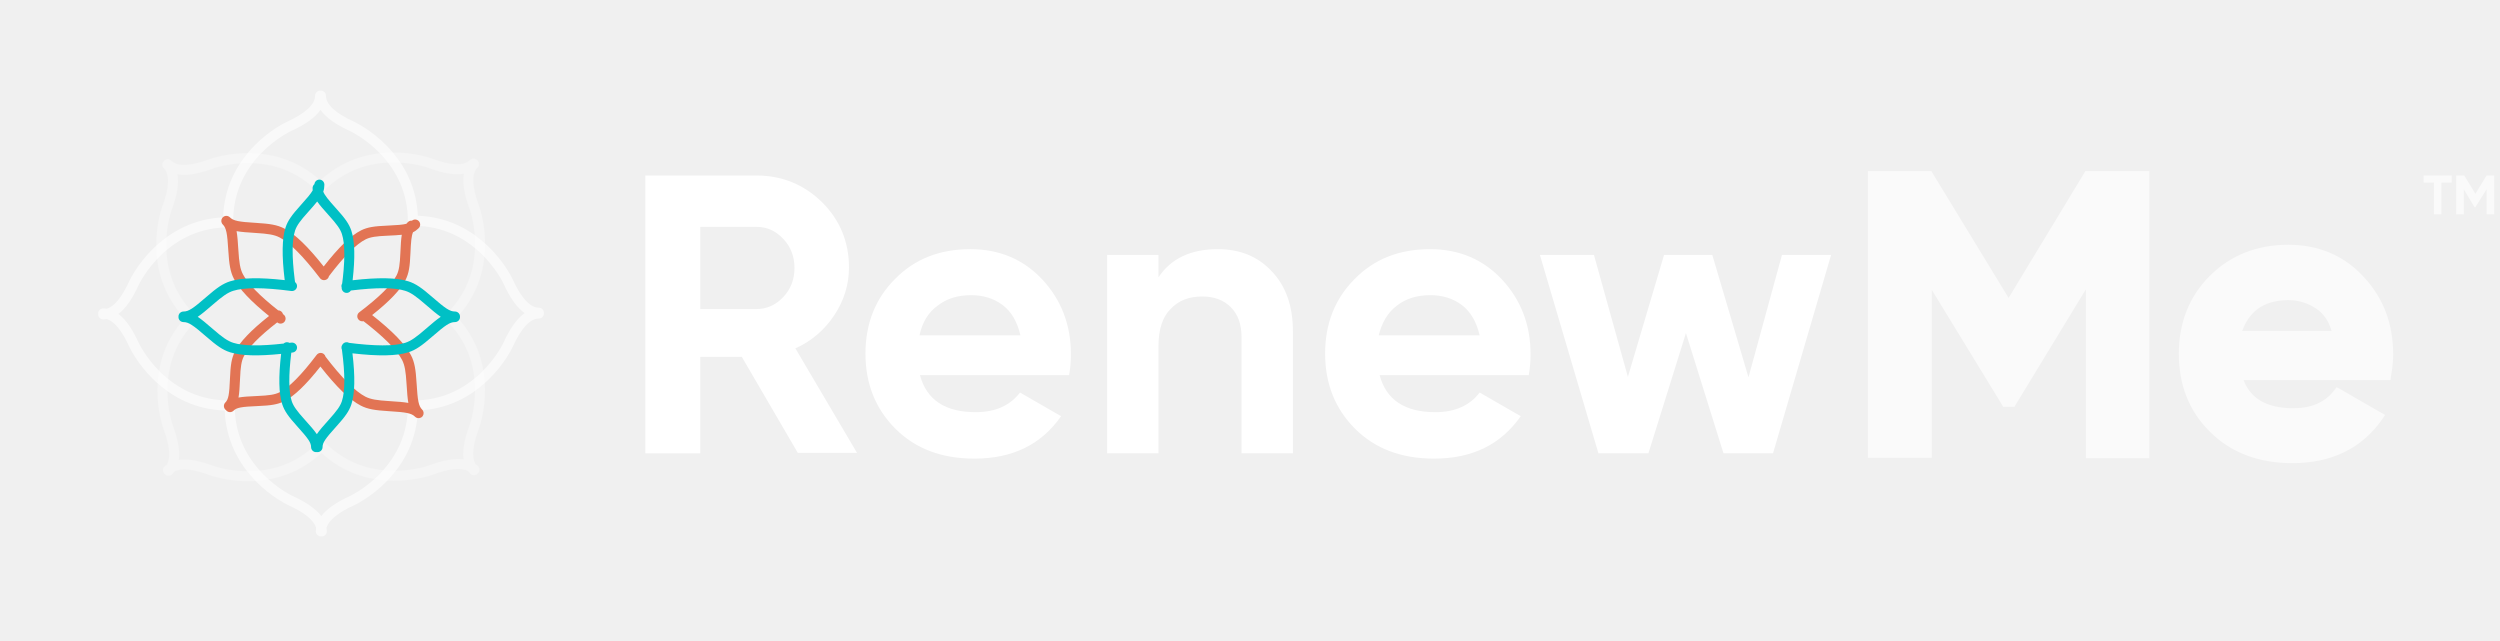
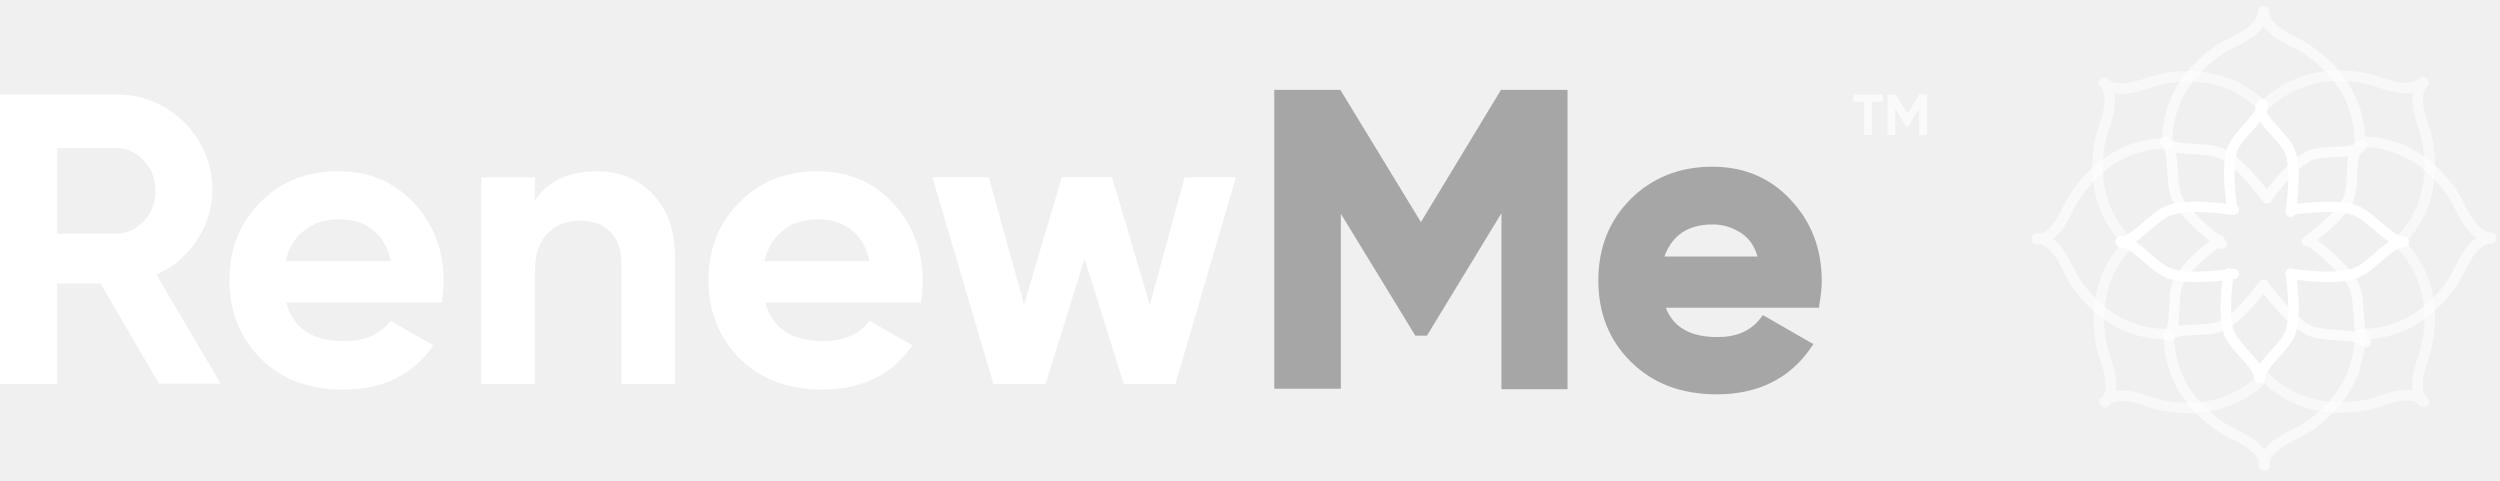
- <svg xmlns="http://www.w3.org/2000/svg" width="199" height="51" viewBox="0 0 199 51" fill="none">
-   <path d="M63.526 36.083L59.046 28.404H55.74V36.083H51.367V13.971H60.219C62.246 13.971 63.988 14.682 65.445 16.104C66.867 17.526 67.579 19.268 67.579 21.294C67.579 22.645 67.187 23.925 66.405 25.098C65.623 26.271 64.592 27.16 63.312 27.729L68.218 36.048H63.526V36.083ZM55.74 18.059V24.601H60.219C61.037 24.601 61.748 24.28 62.352 23.641C62.957 23.001 63.241 22.218 63.241 21.33C63.241 20.441 62.957 19.659 62.352 19.019C61.748 18.379 61.073 18.059 60.219 18.059H55.74Z" fill="white" />
-   <path d="M73.228 29.858C73.761 31.849 75.254 32.809 77.672 32.809C79.236 32.809 80.409 32.276 81.191 31.245L84.462 33.129C82.898 35.369 80.623 36.506 77.565 36.506C74.97 36.506 72.872 35.724 71.272 34.124C69.708 32.56 68.891 30.569 68.891 28.152C68.891 25.77 69.673 23.779 71.237 22.215C72.801 20.615 74.792 19.833 77.245 19.833C79.556 19.833 81.476 20.651 82.969 22.25C84.462 23.85 85.244 25.841 85.244 28.188C85.244 28.721 85.209 29.254 85.102 29.858H73.228ZM73.192 26.694H81.227C80.978 25.628 80.516 24.81 79.805 24.277C79.094 23.744 78.241 23.495 77.316 23.495C76.214 23.495 75.325 23.779 74.614 24.348C73.868 24.881 73.406 25.699 73.192 26.694Z" fill="white" />
-   <path d="M96.944 19.833C98.686 19.833 100.108 20.402 101.21 21.575C102.347 22.748 102.916 24.348 102.916 26.374V36.08H98.828V26.872C98.828 25.806 98.543 25.023 97.975 24.455C97.406 23.886 96.659 23.601 95.699 23.601C94.633 23.601 93.815 23.921 93.175 24.597C92.535 25.237 92.215 26.232 92.215 27.548V36.08H88.127V20.295H92.215V22.073C93.211 20.58 94.775 19.833 96.944 19.833Z" fill="white" />
-   <path d="M109.816 29.858C110.349 31.849 111.842 32.809 114.26 32.809C115.824 32.809 116.997 32.276 117.779 31.245L121.05 33.129C119.486 35.369 117.21 36.506 114.153 36.506C111.558 36.506 109.46 35.724 107.86 34.124C106.296 32.56 105.479 30.569 105.479 28.152C105.479 25.77 106.261 23.779 107.825 22.215C109.389 20.615 111.38 19.833 113.833 19.833C116.144 19.833 118.064 20.651 119.557 22.25C121.05 23.85 121.832 25.841 121.832 28.188C121.832 28.721 121.796 29.254 121.69 29.858H109.816ZM109.745 26.694H117.779C117.53 25.628 117.068 24.81 116.357 24.277C115.646 23.744 114.793 23.495 113.869 23.495C112.766 23.495 111.878 23.779 111.167 24.348C110.456 24.881 109.993 25.699 109.745 26.694Z" fill="white" />
-   <path d="M141.845 20.293H145.755L141.134 36.078H137.188L134.201 26.514L131.215 36.078H127.233L122.576 20.293H126.878L129.58 29.998L132.459 20.293H136.299L139.179 30.034L141.845 20.293Z" fill="white" />
+ <svg xmlns="http://www.w3.org/2000/svg" width="182" height="35" viewBox="0 0 182 35" fill="none">
+   <g opacity="0.6">
+     <path d="M164.785 0.444L164.811 0.443C165.023 0.443 165.195 0.615 165.195 0.828C165.195 1.471 165.893 2.153 167.368 2.822C167.529 2.897 167.796 3.041 168.135 3.259C168.695 3.621 169.254 4.065 169.777 4.595C171.183 6.022 172.065 7.797 172.171 9.933C174.34 10.022 176.139 10.909 177.582 12.331C178.113 12.854 178.557 13.413 178.918 13.973C179.137 14.312 179.281 14.579 179.355 14.74C180.025 16.216 180.706 16.913 181.35 16.913C181.562 16.913 181.734 17.085 181.734 17.297C181.734 17.307 181.734 17.316 181.733 17.325L181.734 17.351C181.734 17.563 181.562 17.735 181.35 17.735C180.706 17.735 180.025 18.432 179.355 19.908C179.281 20.069 179.137 20.336 178.918 20.675C178.557 21.235 178.113 21.794 177.582 22.317C176.14 23.739 174.342 24.625 172.174 24.714C172.083 26.878 171.197 28.673 169.777 30.114C169.254 30.644 168.695 31.088 168.135 31.449C167.796 31.668 167.529 31.812 167.368 31.886C166.104 32.46 165.411 33.043 165.238 33.603C165.254 33.694 165.262 33.787 165.262 33.881C165.262 34.093 165.09 34.265 164.877 34.265L164.843 34.262L164.811 34.265C164.625 34.265 164.47 34.134 164.434 33.958L164.426 33.881C164.426 33.788 164.434 33.696 164.448 33.605C164.279 33.044 163.586 32.461 162.32 31.886C162.159 31.812 161.892 31.668 161.553 31.449C160.993 31.088 160.434 30.644 159.911 30.114C158.492 28.674 157.606 26.879 157.515 24.716C155.329 24.636 153.516 23.748 152.065 22.317C151.534 21.794 151.091 21.235 150.729 20.675C150.51 20.336 150.366 20.069 150.292 19.908C149.718 18.643 149.136 17.95 148.576 17.778C148.484 17.794 148.391 17.802 148.298 17.802C148.085 17.802 147.913 17.63 147.913 17.417L147.916 17.383L147.913 17.351C147.913 17.165 148.045 17.01 148.22 16.974L148.298 16.966C148.391 16.966 148.483 16.974 148.574 16.988C149.134 16.819 149.718 16.126 150.292 14.86C150.366 14.698 150.51 14.432 150.729 14.093C151.091 13.533 151.534 12.973 152.065 12.451C153.489 11.047 155.26 10.165 157.392 10.057L157.391 10.079L157.392 10.053C157.47 7.863 158.359 6.048 159.791 4.595C160.314 4.065 160.873 3.621 161.433 3.259C161.772 3.041 162.039 2.897 162.2 2.822C163.676 2.153 164.373 1.471 164.373 0.828C164.373 0.615 164.545 0.443 164.758 0.443C164.767 0.443 164.776 0.444 164.785 0.444ZM164.783 1.9C164.374 2.49 163.612 3.026 162.52 3.522C162.491 3.535 162.431 3.565 162.344 3.612C162.196 3.692 162.03 3.789 161.85 3.905C161.335 4.238 160.82 4.647 160.339 5.135C159.004 6.489 158.195 8.172 158.157 10.218C158.199 10.279 158.222 10.352 158.222 10.431C158.222 10.643 158.05 10.815 157.838 10.815C155.724 10.815 153.992 11.631 152.604 12.998C152.117 13.479 151.707 13.995 151.375 14.51C151.259 14.69 151.161 14.856 151.081 15.004C151.034 15.091 151.004 15.151 150.991 15.179C150.519 16.221 150.009 16.962 149.452 17.385C150.009 17.806 150.519 18.547 150.991 19.588C151.004 19.617 151.034 19.677 151.081 19.764C151.161 19.912 151.259 20.078 151.375 20.258C151.707 20.773 152.117 21.289 152.604 21.769C153.992 23.137 155.724 23.953 157.838 23.953L157.884 23.956C157.886 23.956 157.889 23.956 157.891 23.956C158.103 23.956 158.275 24.128 158.275 24.34C158.275 26.454 159.092 28.187 160.459 29.574C160.939 30.062 161.455 30.471 161.97 30.803C162.15 30.919 162.316 31.017 162.464 31.097C162.551 31.144 162.611 31.174 162.64 31.187C163.681 31.66 164.422 32.169 164.845 32.726C165.266 32.169 166.007 31.66 167.049 31.187C167.077 31.174 167.137 31.144 167.224 31.097C167.372 31.017 167.538 30.919 167.718 30.803C168.233 30.471 168.749 30.062 169.23 29.574C170.597 28.187 171.413 26.454 171.413 24.34C171.413 24.154 171.545 23.999 171.721 23.964C171.749 23.956 171.779 23.953 171.809 23.953C173.923 23.953 175.656 23.137 177.043 21.769C177.531 21.289 177.94 20.773 178.272 20.258C178.388 20.078 178.486 19.912 178.566 19.764C178.613 19.677 178.643 19.617 178.656 19.588C179.151 18.496 179.688 17.734 180.277 17.323C179.688 16.914 179.151 16.152 178.656 15.059C178.643 15.031 178.613 14.971 178.566 14.884C178.486 14.736 178.388 14.57 178.272 14.39C177.94 13.875 177.531 13.359 177.043 12.878C175.696 11.551 174.023 10.743 171.992 10.697C171.935 10.733 171.868 10.753 171.797 10.753C171.585 10.753 171.413 10.581 171.413 10.368C171.413 8.254 170.597 6.522 169.23 5.135C168.749 4.647 168.233 4.238 167.718 3.905C167.538 3.789 167.372 3.692 167.224 3.612C167.137 3.565 167.077 3.535 167.049 3.522C165.956 3.026 165.194 2.49 164.783 1.9Z" fill="white" />
+   </g>
+   <path opacity="0.55" d="M176.682 5.725L176.701 5.742C176.85 5.891 176.85 6.133 176.701 6.282C176.249 6.735 176.26 7.704 176.826 9.211C176.887 9.377 176.974 9.665 177.058 10.057C177.197 10.704 177.279 11.409 177.273 12.15C177.259 14.162 176.618 16.049 175.157 17.635C176.613 19.22 177.252 21.104 177.267 23.113C177.272 23.854 177.191 24.559 177.052 25.206C176.967 25.598 176.881 25.887 176.82 26.052C176.334 27.346 176.257 28.242 176.53 28.757C176.606 28.809 176.676 28.868 176.741 28.934C176.891 29.083 176.891 29.325 176.741 29.474L176.715 29.496L176.695 29.521C176.564 29.652 176.362 29.668 176.214 29.57L176.154 29.521C176.088 29.455 176.028 29.385 175.974 29.31C175.461 29.037 174.564 29.114 173.272 29.6C173.107 29.661 172.818 29.747 172.427 29.831C171.779 29.971 171.074 30.052 170.334 30.047C168.325 30.032 166.442 29.394 164.857 27.938C163.265 29.418 161.367 30.067 159.342 30.082C158.601 30.087 157.896 30.006 157.249 29.866C156.857 29.782 156.569 29.696 156.403 29.635C155.11 29.149 154.213 29.072 153.698 29.345C153.646 29.421 153.587 29.491 153.521 29.556C153.372 29.705 153.13 29.705 152.981 29.556L152.959 29.53L152.934 29.509C152.804 29.379 152.787 29.177 152.885 29.029L152.934 28.969C153 28.903 153.071 28.843 153.145 28.789C153.419 28.276 153.341 27.379 152.855 26.087C152.794 25.922 152.708 25.633 152.624 25.241C152.484 24.594 152.403 23.889 152.408 23.149C152.423 21.161 153.048 19.297 154.47 17.723L154.685 17.945C153.046 16.307 152.333 14.323 152.318 12.199C152.312 11.459 152.394 10.754 152.533 10.106C152.618 9.714 152.704 9.426 152.765 9.26C153.331 7.753 153.343 6.784 152.89 6.331C152.741 6.182 152.741 5.94 152.89 5.791C152.897 5.785 152.904 5.778 152.91 5.772L152.928 5.754C153.077 5.604 153.319 5.604 153.468 5.754C153.92 6.206 154.889 6.195 156.397 5.628C156.562 5.567 156.851 5.481 157.242 5.397C157.89 5.257 158.595 5.176 159.335 5.181C161.325 5.196 163.193 5.823 164.768 7.25C166.355 5.788 168.242 5.147 170.256 5.132C170.996 5.127 171.701 5.208 172.349 5.348C172.74 5.432 173.029 5.518 173.194 5.579C174.702 6.146 175.671 6.157 176.123 5.705C176.272 5.555 176.514 5.555 176.663 5.705C176.67 5.711 176.676 5.718 176.682 5.725ZM175.657 6.747C175.014 6.863 174.194 6.739 173.202 6.395L172.928 6.295L172.859 6.272C172.828 6.261 172.788 6.249 172.741 6.235C172.581 6.187 172.395 6.139 172.188 6.095C171.592 5.966 170.942 5.891 170.262 5.896C168.382 5.91 166.639 6.517 165.179 7.913C165.165 7.979 165.132 8.039 165.082 8.089C164.932 8.238 164.691 8.238 164.541 8.089C163.056 6.603 161.265 5.959 159.33 5.945C158.649 5.94 157.999 6.015 157.403 6.144C157.196 6.188 157.01 6.236 156.85 6.284C156.803 6.298 156.764 6.311 156.733 6.321L156.663 6.344C155.548 6.764 154.635 6.922 153.932 6.797C154.049 7.44 153.925 8.261 153.58 9.252L153.481 9.527L153.457 9.596C153.447 9.627 153.435 9.666 153.421 9.713C153.373 9.874 153.325 10.059 153.28 10.267C153.152 10.863 153.077 11.512 153.082 12.193C153.096 14.082 153.709 15.834 155.121 17.298C155.193 17.312 155.261 17.347 155.316 17.402C155.465 17.551 155.465 17.793 155.316 17.942C153.83 19.428 153.187 21.219 153.173 23.154C153.168 23.835 153.243 24.485 153.371 25.081C153.416 25.288 153.464 25.474 153.511 25.634C153.54 25.728 153.561 25.791 153.572 25.82C153.971 26.884 154.134 27.763 154.04 28.452C154.727 28.356 155.606 28.519 156.67 28.919C156.699 28.93 156.762 28.951 156.856 28.979C157.017 29.027 157.202 29.075 157.41 29.12C158.005 29.248 158.655 29.323 159.336 29.318C161.271 29.304 163.062 28.66 164.548 27.174L164.579 27.148C164.581 27.145 164.584 27.142 164.587 27.139C164.737 26.99 164.979 26.99 165.128 27.139C166.613 28.625 168.404 29.269 170.339 29.283C171.02 29.288 171.67 29.213 172.266 29.084C172.473 29.04 172.659 28.992 172.819 28.944C172.913 28.916 172.976 28.895 173.006 28.884C174.069 28.484 174.948 28.321 175.637 28.415C175.541 27.728 175.704 26.849 176.104 25.785C176.115 25.756 176.136 25.693 176.164 25.599C176.212 25.439 176.26 25.253 176.305 25.045C176.433 24.45 176.508 23.8 176.503 23.119C176.489 21.184 175.845 19.393 174.36 17.907C174.228 17.776 174.212 17.572 174.313 17.423C174.327 17.399 174.345 17.377 174.366 17.356C175.851 15.87 176.495 14.079 176.509 12.144C176.514 11.463 176.439 10.813 176.311 10.218C176.266 10.01 176.218 9.825 176.17 9.664C176.156 9.617 176.144 9.578 176.134 9.547L176.11 9.478C175.691 8.362 175.532 7.45 175.657 6.747Z" fill="white" />
+   <path d="M172.234 10.336C172.384 10.485 172.384 10.727 172.234 10.876C172.099 11.011 171.966 11.111 171.804 11.187C171.688 11.448 171.645 11.888 171.607 12.796C171.565 13.782 171.491 14.297 171.246 14.789C170.874 15.534 170.027 16.422 168.7 17.473C170.245 18.688 171.228 19.7 171.655 20.532C171.923 21.054 172.012 21.603 172.075 22.651C172.155 23.978 172.227 24.376 172.496 24.646C172.627 24.776 172.643 24.978 172.545 25.126L172.496 25.186L172.436 25.235C172.288 25.333 172.087 25.317 171.956 25.186C171.686 24.916 171.289 24.845 169.961 24.765C168.913 24.701 168.365 24.612 167.842 24.344C167.008 23.917 165.994 22.93 164.777 21.378C163.693 22.758 162.781 23.635 162.019 24.016C161.528 24.261 161.012 24.335 160.027 24.377C158.796 24.429 158.425 24.489 158.188 24.726C158.039 24.875 157.797 24.875 157.648 24.726C157.634 24.712 157.621 24.697 157.61 24.682L157.566 24.644C157.417 24.495 157.417 24.253 157.566 24.104C157.803 23.867 157.863 23.496 157.915 22.265C157.957 21.279 158.031 20.764 158.276 20.273C158.653 19.517 159.519 18.614 160.879 17.543C159.498 16.428 158.609 15.491 158.21 14.712C157.942 14.189 157.853 13.641 157.789 12.593C157.709 11.265 157.638 10.867 157.368 10.598C157.237 10.467 157.221 10.265 157.319 10.117L157.368 10.057C157.517 9.908 157.759 9.908 157.908 10.057C158.178 10.327 158.576 10.399 159.903 10.479C160.951 10.542 161.5 10.631 162.022 10.899C162.842 11.319 163.835 12.279 165.025 13.786C166.144 12.347 167.082 11.436 167.863 11.046C168.354 10.801 168.87 10.726 169.855 10.685C170.594 10.654 171.023 10.62 171.299 10.546C171.334 10.502 171.373 10.46 171.416 10.417C171.5 10.333 171.615 10.296 171.726 10.308C171.875 10.187 172.095 10.196 172.234 10.336ZM170.951 11.38C170.673 11.411 170.327 11.43 169.888 11.448C169.01 11.485 168.565 11.55 168.204 11.73C167.506 12.078 166.568 13.013 165.421 14.526C165.404 14.611 165.356 14.689 165.282 14.745C165.115 14.873 164.875 14.841 164.747 14.673C163.474 13.006 162.44 11.972 161.674 11.579C161.278 11.376 160.799 11.298 159.857 11.242C159.215 11.203 158.76 11.166 158.415 11.105C158.477 11.449 158.513 11.904 158.552 12.547C158.609 13.488 158.687 13.967 158.89 14.363C159.249 15.064 160.145 15.989 161.571 17.116C161.685 17.116 161.796 17.169 161.87 17.266C161.901 17.307 161.922 17.351 161.934 17.398L161.984 17.436C162.152 17.564 162.184 17.804 162.056 17.972C161.928 18.14 161.688 18.172 161.52 18.044L161.5 18.028C160.137 19.086 159.288 19.956 158.96 20.614C158.78 20.975 158.715 21.42 158.678 22.297C158.651 22.951 158.622 23.398 158.562 23.731C158.894 23.669 159.341 23.641 159.994 23.613C160.872 23.576 161.317 23.512 161.678 23.332C162.382 22.981 163.33 22.033 164.491 20.497C164.618 20.328 164.857 20.295 165.026 20.422C165.096 20.475 165.143 20.549 165.164 20.628L165.118 20.57C166.39 22.238 167.424 23.272 168.191 23.664C168.586 23.867 169.065 23.945 170.007 24.002C170.65 24.041 171.105 24.077 171.449 24.139C171.387 23.794 171.351 23.339 171.312 22.697C171.255 21.755 171.177 21.276 170.975 20.88C170.582 20.114 169.548 19.08 167.88 17.807L168.048 17.937C167.904 17.972 167.747 17.921 167.652 17.796C167.525 17.627 167.558 17.388 167.726 17.261C169.263 16.1 170.21 15.152 170.562 14.448C170.742 14.087 170.806 13.642 170.843 12.764C170.869 12.143 170.897 11.708 170.951 11.38Z" fill="white" fill-opacity="0.7" />
+   <path d="M164.699 7.195C164.908 7.195 165.077 7.368 165.077 7.581C165.077 7.774 165.054 7.941 164.993 8.111C165.096 8.381 165.375 8.725 165.983 9.399C166.644 10.133 166.953 10.553 167.126 11.079C167.388 11.88 167.416 13.124 167.221 14.832C169.157 14.608 170.558 14.63 171.446 14.911C172.01 15.09 172.465 15.411 173.258 16.101C174.262 16.975 174.597 17.204 174.982 17.204C175.195 17.204 175.368 17.373 175.368 17.582V17.629C175.368 17.838 175.195 18.008 174.982 18.008C174.597 18.008 174.262 18.236 173.258 19.11C172.465 19.8 172.01 20.122 171.446 20.3C170.556 20.582 169.15 20.604 167.208 20.378C167.418 22.146 167.394 23.429 167.126 24.248C166.953 24.773 166.644 25.194 165.983 25.927C165.157 26.842 164.94 27.15 164.94 27.488C164.94 27.701 164.77 27.874 164.561 27.874C164.542 27.874 164.522 27.873 164.504 27.87L164.446 27.874C164.237 27.874 164.068 27.701 164.068 27.488C164.068 27.15 163.85 26.842 163.025 25.927C162.363 25.194 162.054 24.773 161.882 24.248C161.615 23.435 161.59 22.166 161.795 20.419C160.044 20.6 158.761 20.564 157.929 20.3C157.365 20.122 156.91 19.8 156.117 19.11C155.112 18.236 154.777 18.008 154.392 18.008C154.179 18.008 154.007 17.838 154.007 17.629L154.008 17.606C154.007 17.598 154.007 17.59 154.007 17.582C154.007 17.373 154.179 17.204 154.392 17.204C154.777 17.204 155.112 16.975 156.117 16.101C156.91 15.411 157.365 15.09 157.929 14.911C158.804 14.634 160.177 14.608 162.068 14.822C161.841 12.987 161.859 11.661 162.134 10.822C162.307 10.296 162.615 9.875 163.277 9.142C163.772 8.593 164.049 8.263 164.191 8.013C164.185 7.957 164.183 7.899 164.183 7.838C164.183 7.717 164.237 7.609 164.323 7.538C164.343 7.346 164.504 7.195 164.699 7.195ZM164.531 8.856C164.358 9.077 164.129 9.337 163.834 9.664C163.246 10.316 162.979 10.68 162.852 11.066C162.619 11.775 162.606 13.015 162.824 14.763L162.857 15.013L162.853 14.971C162.958 15.051 163.019 15.183 163 15.322C162.971 15.529 162.777 15.674 162.566 15.647C160.468 15.37 158.992 15.37 158.165 15.632C157.738 15.767 157.341 16.048 156.628 16.668C156.122 17.108 155.764 17.407 155.467 17.606C155.764 17.804 156.122 18.104 156.628 18.544C157.341 19.163 157.738 19.445 158.165 19.58C158.914 19.817 160.194 19.839 161.985 19.636C162.065 19.56 162.177 19.521 162.293 19.537C162.341 19.544 162.385 19.56 162.425 19.582L162.566 19.565C162.777 19.537 162.971 19.682 163 19.89C163.028 20.097 162.88 20.287 162.669 20.315L162.568 20.328C162.353 22.064 162.368 23.297 162.6 24.003C162.726 24.389 162.993 24.753 163.582 25.405C164.02 25.891 164.313 26.23 164.504 26.512C164.694 26.23 164.987 25.891 165.426 25.405C166.014 24.753 166.281 24.389 166.408 24.003C166.649 23.267 166.655 21.958 166.409 20.102C166.377 20.038 166.364 19.965 166.375 19.89C166.383 19.826 166.407 19.769 166.443 19.72C166.499 19.624 166.597 19.554 166.714 19.537C166.799 19.525 166.881 19.543 166.95 19.582L166.808 19.565C168.906 19.841 170.382 19.841 171.209 19.58C171.636 19.445 172.034 19.163 172.746 18.544C173.252 18.104 173.611 17.804 173.908 17.605C173.611 17.407 173.252 17.108 172.746 16.668C172.034 16.048 171.636 15.767 171.209 15.632C170.419 15.382 169.038 15.37 167.088 15.611C167.011 15.736 166.867 15.811 166.714 15.789C166.518 15.761 166.378 15.585 166.389 15.387C166.383 15.366 166.378 15.344 166.375 15.322C166.363 15.233 166.383 15.148 166.426 15.076L166.392 15.354C166.655 13.429 166.655 12.077 166.408 11.323C166.281 10.937 166.014 10.573 165.426 9.921C165.008 9.459 164.723 9.129 164.531 8.856Z" fill="white" />
+   <path fill-rule="evenodd" clip-rule="evenodd" d="M11.59 27.958L7.32 20.638H4.168V27.958H0V6.879H8.438C10.37 6.879 12.03 7.557 13.42 8.912C14.775 10.268 15.453 11.928 15.453 13.86C15.453 15.148 15.08 16.368 14.335 17.486C13.589 18.605 12.607 19.452 11.386 19.994L16.063 27.924H11.59V27.958ZM4.168 10.776V17.012H8.438C9.218 17.012 9.895 16.707 10.472 16.097C11.048 15.487 11.319 14.741 11.319 13.894C11.319 13.047 11.048 12.301 10.472 11.691C9.895 11.081 9.252 10.776 8.438 10.776H4.168ZM20.838 22.026C21.347 23.924 22.77 24.839 25.074 24.839C26.566 24.839 27.684 24.331 28.429 23.348L31.547 25.144C30.056 27.279 27.887 28.363 24.973 28.363C22.499 28.363 20.5 27.618 18.974 26.093C17.483 24.602 16.704 22.704 16.704 20.399C16.704 18.129 17.45 16.231 18.941 14.74C20.432 13.215 22.329 12.469 24.668 12.469C26.87 12.469 28.701 13.249 30.124 14.774C31.547 16.299 32.293 18.197 32.293 20.433C32.293 20.942 32.259 21.45 32.157 22.026H20.838ZM20.805 19.01H28.463C28.226 17.993 27.785 17.214 27.108 16.705C26.43 16.197 25.617 15.96 24.735 15.96C23.685 15.96 22.838 16.231 22.16 16.773C21.448 17.282 21.008 18.061 20.805 19.01ZM47.512 14.13C46.461 13.011 45.106 12.469 43.445 12.469C41.378 12.469 39.887 13.181 38.938 14.604V12.91H35.041V27.957H38.938V19.823C38.938 18.569 39.243 17.62 39.853 17.01C40.463 16.366 41.242 16.061 42.259 16.061C43.174 16.061 43.886 16.333 44.428 16.875C44.97 17.417 45.241 18.163 45.241 19.179V27.957H49.139V18.705C49.139 16.773 48.596 15.248 47.512 14.13ZM55.715 22.026C56.224 23.924 57.647 24.839 59.951 24.839C61.443 24.839 62.561 24.331 63.306 23.348L66.424 25.144C64.933 27.279 62.764 28.363 59.85 28.363C57.376 28.363 55.377 27.618 53.852 26.093C52.36 24.602 51.581 22.704 51.581 20.399C51.581 18.129 52.327 16.231 53.818 14.74C55.309 13.215 57.206 12.469 59.545 12.469C61.748 12.469 63.578 13.249 65.001 14.774C66.424 16.299 67.17 18.197 67.17 20.433C67.17 20.942 67.136 21.45 67.034 22.026H55.715ZM55.648 19.01H63.306C63.069 17.993 62.629 17.214 61.951 16.705C61.273 16.197 60.46 15.96 59.579 15.96C58.528 15.96 57.681 16.231 57.003 16.773C56.325 17.282 55.885 18.061 55.648 19.01ZM89.974 12.906H86.246L83.705 22.192L80.96 12.906H77.3L74.555 22.158L71.979 12.906H67.879L72.318 27.953H76.114L78.96 18.837L81.807 27.953H85.569L89.974 12.906Z" fill="white" />
+   <path fill-rule="evenodd" clip-rule="evenodd" d="M113.778 6.543H114.117V6.882V27.995V28.334H113.778H109.644H109.305V27.995V15.524L103.984 24.267L103.883 24.437H103.713H103.239H103.036L102.934 24.267L97.613 15.558V27.961V28.3H97.275H93.106H92.767V27.961V6.882V6.543H93.106H97.376H97.579L97.681 6.712L103.442 16.168L109.169 6.712L109.271 6.543H109.474H113.778ZM118.696 14.508C120.255 12.949 122.254 12.136 124.66 12.136C126.965 12.136 128.897 12.949 130.388 14.576C131.879 16.169 132.624 18.134 132.624 20.473C132.624 20.981 132.557 21.557 132.455 22.133L132.421 22.404H132.15H121.272C121.814 23.828 123.068 24.539 125.033 24.539C126.423 24.539 127.439 24.099 128.151 23.184L128.32 22.947L128.592 23.082L131.709 24.878L132.014 25.048L131.811 25.353C130.252 27.589 127.948 28.708 124.965 28.708C122.39 28.708 120.289 27.894 118.73 26.335C117.137 24.777 116.358 22.777 116.358 20.405C116.358 18.067 117.137 16.067 118.696 14.508ZM122.288 17.05C121.78 17.456 121.407 17.999 121.17 18.677H127.948C127.744 17.965 127.372 17.389 126.829 17.016C126.185 16.575 125.474 16.338 124.66 16.338C123.712 16.338 122.898 16.575 122.288 17.05Z" fill="#A6A6A6" />
  <g opacity="0.65">
-     <path d="M166.211 36.261V22.361L160.274 32.173L159.563 32.208L153.626 22.432V36.261H148.934V13.793H153.697L159.919 24.067L166.14 13.793H170.904V36.261H166.211Z" fill="white" />
-     <path d="M170.727 13.971V36.084H166.39V21.721L160.169 31.96H159.671L153.449 21.756V36.048H149.077V13.971H153.556L159.884 24.423L166.177 13.971H170.727ZM171.083 13.615H170.727H166.212H165.999L165.892 13.793L159.884 23.712L153.84 13.793L153.734 13.615H153.52H149.041H148.686V13.971V36.084V36.439H149.041H153.414H153.769V36.084V23.072L159.351 32.208L159.458 32.386H159.671H160.169H160.346L160.453 32.208L166.034 23.036V36.119V36.475H166.39H170.727H171.083V36.119V13.971V13.615Z" fill="white" />
+     <path d="M137.066 6.877V7.419H136.287V9.825H135.711V7.419H134.931V6.877H137.066Z" fill="white" />
+     <path d="M140.286 6.877V9.825H139.71V7.928L138.863 9.283H138.795L137.982 7.928V9.825H137.406V6.877H138.016L138.863 8.266L139.71 6.877H140.286Z" fill="white" />
  </g>
-   <g opacity="0.65">
-     <path d="M182.463 36.689C179.832 36.689 177.664 35.871 176.064 34.272C174.464 32.672 173.646 30.61 173.646 28.192C173.646 25.775 174.464 23.748 176.028 22.113C177.628 20.513 179.69 19.66 182.143 19.66C184.49 19.66 186.48 20.478 188.009 22.113C189.538 23.748 190.32 25.775 190.32 28.157C190.32 28.69 190.249 29.259 190.142 29.863L190.107 30.006H178.304C178.872 31.747 180.259 32.601 182.534 32.601C184.027 32.601 185.165 32.103 185.912 31.108L186.018 30.965L189.609 33.027L189.502 33.169C187.938 35.516 185.556 36.689 182.463 36.689ZM185.84 26.521C185.592 25.597 185.165 24.922 184.525 24.459C183.85 23.962 183.032 23.713 182.143 23.713C181.112 23.713 180.223 23.997 179.548 24.495C178.908 24.993 178.481 25.668 178.233 26.521H185.84Z" fill="white" />
-     <path d="M182.144 19.838C184.454 19.838 186.374 20.656 187.867 22.255C189.36 23.855 190.143 25.846 190.143 28.192C190.143 28.726 190.107 29.259 190 29.863H178.091C178.624 31.854 180.117 32.814 182.535 32.814C184.099 32.814 185.272 32.281 186.054 31.25L189.325 33.134C187.761 35.374 185.485 36.511 182.428 36.511C179.833 36.511 177.735 35.729 176.135 34.129C174.571 32.565 173.754 30.574 173.754 28.157C173.754 25.775 174.536 23.784 176.1 22.22C177.735 20.656 179.726 19.838 182.144 19.838ZM178.02 26.699H186.054C185.805 25.633 185.343 24.815 184.632 24.282C183.921 23.748 183.068 23.5 182.144 23.5C181.042 23.5 180.153 23.784 179.442 24.353C178.731 24.886 178.269 25.704 178.02 26.699ZM182.144 19.482C179.619 19.482 177.522 20.336 175.887 21.971C174.251 23.606 173.434 25.704 173.434 28.157C173.434 30.645 174.251 32.743 175.922 34.378C177.558 36.014 179.762 36.867 182.464 36.867C185.592 36.867 188.01 35.694 189.645 33.347L189.858 33.027L189.538 32.85L186.268 30.965L185.983 30.823L185.805 31.072C185.059 32.032 183.992 32.494 182.535 32.494C180.473 32.494 179.157 31.747 178.588 30.254H190H190.285L190.32 29.97C190.427 29.366 190.498 28.761 190.498 28.228C190.498 25.775 189.716 23.713 188.152 22.042C186.587 20.336 184.561 19.482 182.144 19.482ZM178.482 26.344C178.731 25.633 179.122 25.064 179.655 24.637C180.295 24.14 181.148 23.891 182.144 23.891C182.997 23.891 183.743 24.14 184.419 24.602C184.988 24.993 185.379 25.597 185.592 26.344H178.482Z" fill="white" />
-   </g>
-   <g opacity="0.65">
-     <path d="M195.158 13.966V14.535H194.34V17.059H193.736V14.535H192.918V13.966H195.158Z" fill="white" />
-     <path d="M198.536 13.966V17.059H197.931V15.068L197.042 16.49H196.971L196.118 15.068V17.059H195.514V13.966H196.154L197.042 15.423L197.931 13.966H198.536Z" fill="white" />
-   </g>
-   <g opacity="0.6">
-     <path d="M25.514 7.217L25.541 7.216C25.764 7.216 25.945 7.396 25.945 7.619C25.945 8.294 26.676 9.009 28.224 9.712C28.393 9.789 28.673 9.941 29.028 10.17C29.616 10.549 30.203 11.015 30.751 11.571C32.226 13.068 33.152 14.93 33.262 17.171C35.537 17.264 37.425 18.194 38.939 19.686C39.496 20.235 39.961 20.821 40.341 21.409C40.57 21.764 40.721 22.044 40.799 22.213C41.501 23.761 42.216 24.493 42.891 24.493C43.114 24.493 43.295 24.673 43.295 24.896C43.295 24.906 43.294 24.916 43.294 24.925L43.295 24.952C43.295 25.175 43.114 25.355 42.891 25.355C42.216 25.355 41.501 26.087 40.799 27.635C40.721 27.804 40.57 28.084 40.341 28.439C39.961 29.027 39.496 29.614 38.939 30.162C37.426 31.653 35.54 32.583 33.265 32.677C33.17 34.946 32.24 36.83 30.751 38.341C30.203 38.897 29.616 39.363 29.028 39.742C28.673 39.971 28.393 40.122 28.224 40.2C26.897 40.802 26.17 41.413 25.99 42.001C26.006 42.097 26.014 42.194 26.014 42.293C26.014 42.516 25.834 42.696 25.611 42.696L25.575 42.693L25.541 42.696C25.346 42.696 25.184 42.558 25.146 42.374L25.138 42.293C25.138 42.195 25.146 42.098 25.161 42.003C24.983 41.415 24.256 40.803 22.928 40.2C22.759 40.122 22.479 39.971 22.124 39.742C21.536 39.363 20.95 38.897 20.401 38.341C18.913 36.83 17.983 34.948 17.887 32.679C15.594 32.595 13.693 31.663 12.17 30.162C11.613 29.614 11.148 29.027 10.768 28.439C10.539 28.084 10.388 27.804 10.31 27.635C9.708 26.308 9.097 25.581 8.51 25.4C8.414 25.417 8.316 25.425 8.218 25.425C7.995 25.425 7.814 25.245 7.814 25.022L7.818 24.986L7.814 24.952C7.814 24.757 7.953 24.595 8.136 24.557L8.218 24.549C8.316 24.549 8.412 24.556 8.508 24.572C9.096 24.394 9.707 23.667 10.31 22.339C10.388 22.17 10.539 21.89 10.768 21.535C11.148 20.947 11.613 20.36 12.17 19.812C13.664 18.34 15.522 17.414 17.758 17.301L17.757 17.324L17.759 17.297C17.84 14.999 18.773 13.096 20.275 11.571C20.824 11.015 21.411 10.549 21.998 10.17C22.353 9.941 22.633 9.789 22.802 9.712C24.351 9.009 25.082 8.294 25.082 7.619C25.082 7.396 25.262 7.216 25.485 7.216C25.495 7.216 25.505 7.216 25.514 7.217ZM25.512 8.744C25.083 9.363 24.284 9.925 23.138 10.445C23.108 10.459 23.045 10.49 22.954 10.539C22.798 10.623 22.624 10.726 22.436 10.848C21.895 11.196 21.354 11.626 20.85 12.137C19.45 13.558 18.601 15.323 18.561 17.47C18.605 17.534 18.629 17.61 18.629 17.693C18.629 17.916 18.449 18.096 18.226 18.096C16.008 18.096 14.191 18.952 12.736 20.386C12.224 20.891 11.795 21.432 11.446 21.972C11.325 22.16 11.222 22.335 11.138 22.49C11.089 22.581 11.057 22.644 11.044 22.674C10.548 23.767 10.014 24.544 9.429 24.988C10.014 25.429 10.548 26.207 11.044 27.299C11.057 27.33 11.089 27.392 11.138 27.483C11.222 27.639 11.325 27.813 11.446 28.002C11.795 28.542 12.224 29.083 12.736 29.587C14.191 31.022 16.008 31.878 18.226 31.878L18.275 31.881C18.277 31.881 18.279 31.881 18.282 31.881C18.505 31.881 18.685 32.062 18.685 32.285C18.685 34.502 19.541 36.319 20.976 37.775C21.48 38.286 22.021 38.715 22.561 39.064C22.75 39.186 22.924 39.288 23.079 39.373C23.171 39.422 23.233 39.453 23.264 39.467C24.356 39.962 25.134 40.497 25.578 41.082C26.018 40.497 26.796 39.962 27.889 39.467C27.919 39.453 27.982 39.422 28.073 39.373C28.228 39.288 28.402 39.186 28.591 39.064C29.131 38.715 29.672 38.286 30.177 37.775C31.611 36.319 32.467 34.502 32.467 32.285C32.467 32.089 32.606 31.926 32.79 31.889C32.819 31.882 32.851 31.878 32.883 31.878C35.101 31.878 36.918 31.022 38.373 29.587C38.885 29.083 39.314 28.542 39.663 28.002C39.785 27.813 39.887 27.639 39.971 27.483C40.02 27.392 40.052 27.33 40.066 27.299C40.585 26.154 41.148 25.354 41.766 24.923C41.148 24.494 40.585 23.694 40.066 22.549C40.052 22.518 40.02 22.456 39.971 22.364C39.887 22.209 39.785 22.035 39.663 21.846C39.314 21.306 38.885 20.765 38.373 20.261C36.96 18.868 35.206 18.02 33.075 17.972C33.015 18.01 32.945 18.031 32.87 18.031C32.648 18.031 32.467 17.85 32.467 17.627C32.467 15.41 31.611 13.592 30.177 12.137C29.672 11.626 29.131 11.196 28.591 10.848C28.402 10.726 28.228 10.623 28.073 10.539C27.982 10.49 27.919 10.459 27.889 10.445C26.743 9.925 25.943 9.363 25.512 8.744Z" fill="white" />
-   </g>
-   <g opacity="0.552">
-     <path d="M37.995 12.756L38.014 12.774C38.171 12.931 38.171 13.184 38.014 13.341C37.54 13.815 37.552 14.832 38.146 16.413C38.21 16.587 38.3 16.89 38.389 17.3C38.535 17.98 38.621 18.719 38.615 19.496C38.599 21.607 37.927 23.586 36.395 25.25C37.922 26.912 38.593 28.889 38.608 30.997C38.614 31.774 38.529 32.513 38.382 33.193C38.294 33.603 38.203 33.906 38.139 34.08C37.629 35.437 37.548 36.378 37.835 36.917C37.915 36.972 37.988 37.034 38.057 37.103C38.213 37.26 38.213 37.513 38.057 37.67L38.029 37.693L38.008 37.719C37.871 37.856 37.659 37.873 37.504 37.77L37.441 37.719C37.372 37.65 37.309 37.576 37.252 37.497C36.713 37.211 35.773 37.292 34.418 37.801C34.244 37.865 33.941 37.956 33.531 38.044C32.851 38.191 32.111 38.276 31.335 38.27C29.228 38.255 27.252 37.585 25.59 36.059C23.919 37.611 21.928 38.292 19.803 38.307C19.027 38.313 18.287 38.228 17.608 38.081C17.197 37.993 16.894 37.902 16.721 37.838C15.364 37.328 14.423 37.248 13.883 37.534C13.829 37.614 13.766 37.687 13.698 37.756C13.541 37.912 13.287 37.912 13.131 37.756L13.108 37.728L13.082 37.707C12.945 37.57 12.928 37.358 13.03 37.203L13.082 37.14C13.151 37.071 13.225 37.008 13.303 36.951C13.59 36.412 13.508 35.472 12.999 34.117C12.935 33.943 12.845 33.64 12.756 33.23C12.61 32.55 12.524 31.811 12.53 31.034C12.545 28.949 13.201 26.993 14.693 25.342L14.918 25.576C13.2 23.857 12.451 21.776 12.435 19.547C12.43 18.771 12.515 18.031 12.661 17.352C12.75 16.941 12.84 16.638 12.904 16.465C13.498 14.883 13.51 13.867 13.036 13.392C12.879 13.236 12.879 12.982 13.036 12.826C13.043 12.819 13.05 12.812 13.057 12.806L13.075 12.786C13.232 12.63 13.485 12.63 13.642 12.786C14.116 13.261 15.133 13.249 16.714 12.655C16.888 12.591 17.191 12.5 17.601 12.412C18.281 12.265 19.02 12.18 19.797 12.186C21.885 12.201 23.843 12.859 25.496 14.356C27.161 12.823 29.141 12.15 31.253 12.134C32.03 12.129 32.769 12.214 33.449 12.36C33.86 12.449 34.162 12.539 34.336 12.603C35.917 13.198 36.934 13.209 37.408 12.735C37.565 12.578 37.819 12.578 37.975 12.735C37.982 12.742 37.988 12.749 37.995 12.756ZM36.92 13.828C36.245 13.95 35.384 13.82 34.344 13.459L34.056 13.354L33.984 13.33C33.951 13.319 33.91 13.306 33.861 13.291C33.692 13.241 33.498 13.191 33.28 13.144C32.655 13.009 31.973 12.931 31.259 12.936C29.287 12.95 27.459 13.588 25.927 15.052C25.912 15.12 25.877 15.184 25.825 15.236C25.669 15.392 25.415 15.392 25.258 15.236C23.7 13.677 21.821 13.002 19.791 12.987C19.077 12.982 18.395 13.061 17.77 13.195C17.552 13.242 17.358 13.293 17.189 13.343C17.14 13.358 17.099 13.37 17.066 13.381L16.994 13.406C15.824 13.846 14.866 14.012 14.129 13.881C14.251 14.556 14.121 15.416 13.759 16.456L13.655 16.744L13.631 16.817C13.62 16.85 13.607 16.891 13.592 16.94C13.542 17.108 13.492 17.303 13.445 17.521C13.31 18.146 13.232 18.827 13.237 19.541C13.251 21.523 13.895 23.361 15.375 24.897C15.451 24.912 15.522 24.948 15.58 25.006C15.737 25.162 15.737 25.416 15.58 25.573C14.022 27.131 13.347 29.01 13.332 31.04C13.326 31.754 13.405 32.436 13.54 33.061C13.587 33.279 13.637 33.473 13.687 33.641C13.717 33.74 13.739 33.806 13.75 33.837C14.17 34.953 14.341 35.875 14.242 36.598C14.963 36.497 15.885 36.668 17.001 37.087C17.031 37.099 17.098 37.121 17.196 37.15C17.364 37.2 17.559 37.251 17.777 37.298C18.402 37.432 19.084 37.511 19.798 37.506C21.828 37.491 23.706 36.816 25.265 35.257L25.297 35.23C25.3 35.227 25.303 35.224 25.307 35.22C25.463 35.064 25.717 35.064 25.873 35.22C27.432 36.779 29.311 37.454 31.341 37.469C32.055 37.474 32.737 37.395 33.362 37.261C33.58 37.214 33.774 37.164 33.942 37.113C34.041 37.084 34.107 37.062 34.138 37.05C35.254 36.631 36.176 36.46 36.899 36.559C36.798 35.838 36.969 34.916 37.388 33.8C37.4 33.769 37.422 33.703 37.451 33.605C37.501 33.436 37.552 33.242 37.599 33.024C37.733 32.399 37.812 31.717 37.807 31.003C37.792 28.973 37.117 27.094 35.558 25.536C35.42 25.398 35.404 25.183 35.51 25.028C35.525 25.003 35.543 24.979 35.565 24.957C37.123 23.399 37.798 21.52 37.813 19.49C37.819 18.776 37.74 18.094 37.605 17.469C37.558 17.251 37.508 17.057 37.458 16.889C37.443 16.839 37.43 16.798 37.419 16.765L37.395 16.693C36.955 15.523 36.788 14.566 36.92 13.828Z" fill="white" fill-opacity="0.55" />
-   </g>
-   <path d="M33.329 17.592C33.485 17.749 33.485 18.003 33.329 18.159C33.187 18.301 33.047 18.406 32.877 18.485C32.755 18.76 32.71 19.221 32.67 20.174C32.627 21.208 32.548 21.748 32.291 22.264C31.901 23.046 31.013 23.977 29.621 25.08C31.242 26.355 32.273 27.415 32.721 28.288C33.002 28.836 33.095 29.412 33.161 30.511C33.245 31.904 33.32 32.321 33.603 32.604C33.74 32.741 33.758 32.952 33.655 33.108L33.603 33.171L33.541 33.222C33.385 33.325 33.174 33.308 33.037 33.171C32.754 32.888 32.337 32.813 30.944 32.729C29.844 32.662 29.269 32.569 28.721 32.288C27.846 31.84 26.782 30.805 25.505 29.177C24.368 30.624 23.412 31.544 22.612 31.943C22.097 32.2 21.556 32.279 20.522 32.322C19.231 32.376 18.842 32.439 18.593 32.688C18.436 32.845 18.183 32.845 18.026 32.688C18.012 32.674 17.998 32.658 17.986 32.642L17.94 32.603C17.784 32.446 17.784 32.192 17.94 32.036C18.189 31.787 18.253 31.398 18.307 30.107C18.35 29.073 18.428 28.532 18.686 28.017C19.081 27.224 19.99 26.277 21.416 25.153C19.967 23.984 19.035 23.001 18.616 22.183C18.335 21.635 18.241 21.059 18.175 19.96C18.091 18.567 18.016 18.15 17.733 17.867C17.596 17.73 17.579 17.519 17.682 17.363L17.733 17.3C17.89 17.144 18.143 17.144 18.3 17.3C18.583 17.583 19 17.658 20.393 17.742C21.492 17.809 22.067 17.902 22.616 18.183C23.476 18.624 24.518 19.631 25.766 21.212C26.939 19.703 27.923 18.747 28.743 18.337C29.258 18.08 29.799 18.002 30.833 17.959C31.608 17.926 32.058 17.89 32.347 17.813C32.384 17.767 32.425 17.723 32.47 17.678C32.559 17.589 32.679 17.551 32.795 17.563C32.952 17.436 33.182 17.446 33.329 17.592ZM31.983 18.688C31.69 18.72 31.327 18.74 30.867 18.76C29.947 18.798 29.48 18.866 29.101 19.055C28.368 19.42 27.385 20.401 26.181 21.988C26.163 22.077 26.113 22.159 26.035 22.218C25.86 22.352 25.608 22.319 25.474 22.143C24.139 20.393 23.054 19.308 22.25 18.896C21.835 18.684 21.332 18.602 20.344 18.543C19.67 18.502 19.193 18.464 18.831 18.399C18.896 18.76 18.934 19.237 18.975 19.912C19.035 20.9 19.116 21.402 19.329 21.817C19.706 22.552 20.646 23.523 22.142 24.705C22.262 24.706 22.379 24.761 22.456 24.863C22.488 24.905 22.51 24.952 22.523 25.001L22.575 25.041C22.751 25.175 22.785 25.427 22.651 25.603C22.516 25.779 22.265 25.812 22.089 25.678L22.067 25.661C20.638 26.771 19.747 27.684 19.403 28.375C19.214 28.753 19.146 29.221 19.108 30.141C19.079 30.826 19.049 31.295 18.985 31.645C19.334 31.58 19.803 31.55 20.488 31.521C21.408 31.482 21.875 31.415 22.254 31.226C22.993 30.857 23.987 29.863 25.205 28.251C25.338 28.075 25.59 28.04 25.766 28.173C25.84 28.229 25.89 28.306 25.912 28.389L25.863 28.328C27.198 30.078 28.283 31.163 29.087 31.575C29.502 31.787 30.004 31.869 30.992 31.928C31.666 31.969 32.144 32.007 32.504 32.073C32.44 31.711 32.402 31.234 32.361 30.559C32.301 29.571 32.22 29.069 32.007 28.654C31.595 27.85 30.51 26.765 28.761 25.43L28.937 25.566C28.786 25.603 28.621 25.55 28.521 25.418C28.388 25.242 28.423 24.99 28.599 24.857C30.211 23.639 31.205 22.645 31.574 21.906C31.763 21.527 31.831 21.06 31.869 20.14C31.897 19.488 31.925 19.032 31.983 18.688Z" fill="#E27454" />
-   <path d="M25.423 14.297C25.643 14.297 25.82 14.478 25.82 14.701C25.82 14.904 25.796 15.079 25.733 15.257C25.841 15.541 26.133 15.902 26.771 16.609C27.465 17.378 27.788 17.819 27.97 18.371C28.245 19.211 28.274 20.517 28.069 22.308C30.1 22.073 31.57 22.096 32.502 22.391C33.093 22.578 33.57 22.916 34.402 23.64C35.456 24.556 35.807 24.796 36.211 24.796C36.435 24.796 36.616 24.974 36.616 25.193V25.242C36.616 25.462 36.435 25.639 36.211 25.639C35.807 25.639 35.456 25.879 34.402 26.796C33.57 27.52 33.093 27.857 32.502 28.044C31.568 28.34 30.093 28.363 28.055 28.125C28.276 29.98 28.251 31.326 27.97 32.185C27.788 32.737 27.465 33.178 26.771 33.947C25.904 34.907 25.676 35.23 25.676 35.585C25.676 35.808 25.498 35.989 25.279 35.989C25.259 35.989 25.238 35.988 25.219 35.985L25.159 35.989C24.939 35.989 24.762 35.808 24.762 35.585C24.762 35.23 24.533 34.907 23.667 33.947C22.973 33.178 22.649 32.737 22.468 32.185C22.189 31.333 22.163 30.001 22.378 28.169C20.541 28.359 19.195 28.321 18.321 28.044C17.73 27.857 17.253 27.52 16.421 26.796C15.367 25.879 15.015 25.639 14.611 25.639C14.388 25.639 14.207 25.462 14.207 25.242L14.208 25.218C14.207 25.21 14.207 25.201 14.207 25.193C14.207 24.974 14.388 24.796 14.611 24.796C15.015 24.796 15.367 24.556 16.421 23.64C17.253 22.916 17.73 22.578 18.321 22.391C19.239 22.101 20.68 22.073 22.663 22.298C22.426 20.373 22.444 18.981 22.733 18.101C22.914 17.55 23.238 17.108 23.932 16.339C24.452 15.763 24.742 15.417 24.891 15.155C24.884 15.096 24.882 15.035 24.882 14.971C24.882 14.844 24.939 14.73 25.029 14.656C25.05 14.454 25.219 14.297 25.423 14.297ZM25.248 16.039C25.066 16.27 24.826 16.544 24.517 16.887C23.899 17.571 23.619 17.953 23.486 18.358C23.242 19.102 23.228 20.402 23.457 22.236L23.491 22.498L23.487 22.454C23.598 22.538 23.661 22.676 23.641 22.822C23.611 23.039 23.408 23.192 23.186 23.163C20.985 22.872 19.437 22.872 18.569 23.147C18.122 23.289 17.705 23.584 16.957 24.234C16.426 24.695 16.05 25.01 15.739 25.218C16.05 25.426 16.426 25.74 16.957 26.201C17.705 26.852 18.122 27.147 18.569 27.288C19.355 27.537 20.698 27.561 22.577 27.348C22.661 27.268 22.778 27.227 22.9 27.244C22.95 27.251 22.996 27.267 23.038 27.291L23.186 27.273C23.408 27.244 23.611 27.396 23.641 27.613C23.671 27.831 23.515 28.031 23.294 28.06L23.188 28.074C22.963 29.895 22.978 31.188 23.221 31.929C23.354 32.334 23.634 32.715 24.252 33.4C24.712 33.909 25.019 34.265 25.22 34.56C25.419 34.265 25.726 33.909 26.186 33.4C26.803 32.715 27.083 32.334 27.216 31.929C27.47 31.156 27.476 29.784 27.218 27.837C27.184 27.769 27.171 27.692 27.182 27.613C27.191 27.547 27.216 27.487 27.253 27.436C27.312 27.335 27.415 27.262 27.538 27.244C27.627 27.231 27.713 27.25 27.785 27.291L27.636 27.273C29.837 27.563 31.386 27.563 32.253 27.288C32.701 27.147 33.118 26.852 33.866 26.201C34.396 25.74 34.773 25.426 35.084 25.217C34.773 25.01 34.396 24.695 33.866 24.234C33.118 23.584 32.701 23.289 32.253 23.147C31.425 22.885 29.976 22.873 27.93 23.125C27.85 23.257 27.698 23.335 27.538 23.312C27.332 23.283 27.185 23.098 27.196 22.89C27.19 22.868 27.185 22.845 27.182 22.822C27.169 22.729 27.19 22.639 27.236 22.564L27.2 22.856C27.476 20.837 27.476 19.418 27.216 18.627C27.083 18.222 26.803 17.841 26.186 17.156C25.748 16.671 25.448 16.325 25.248 16.039Z" fill="#00C0C5" />
</svg>
